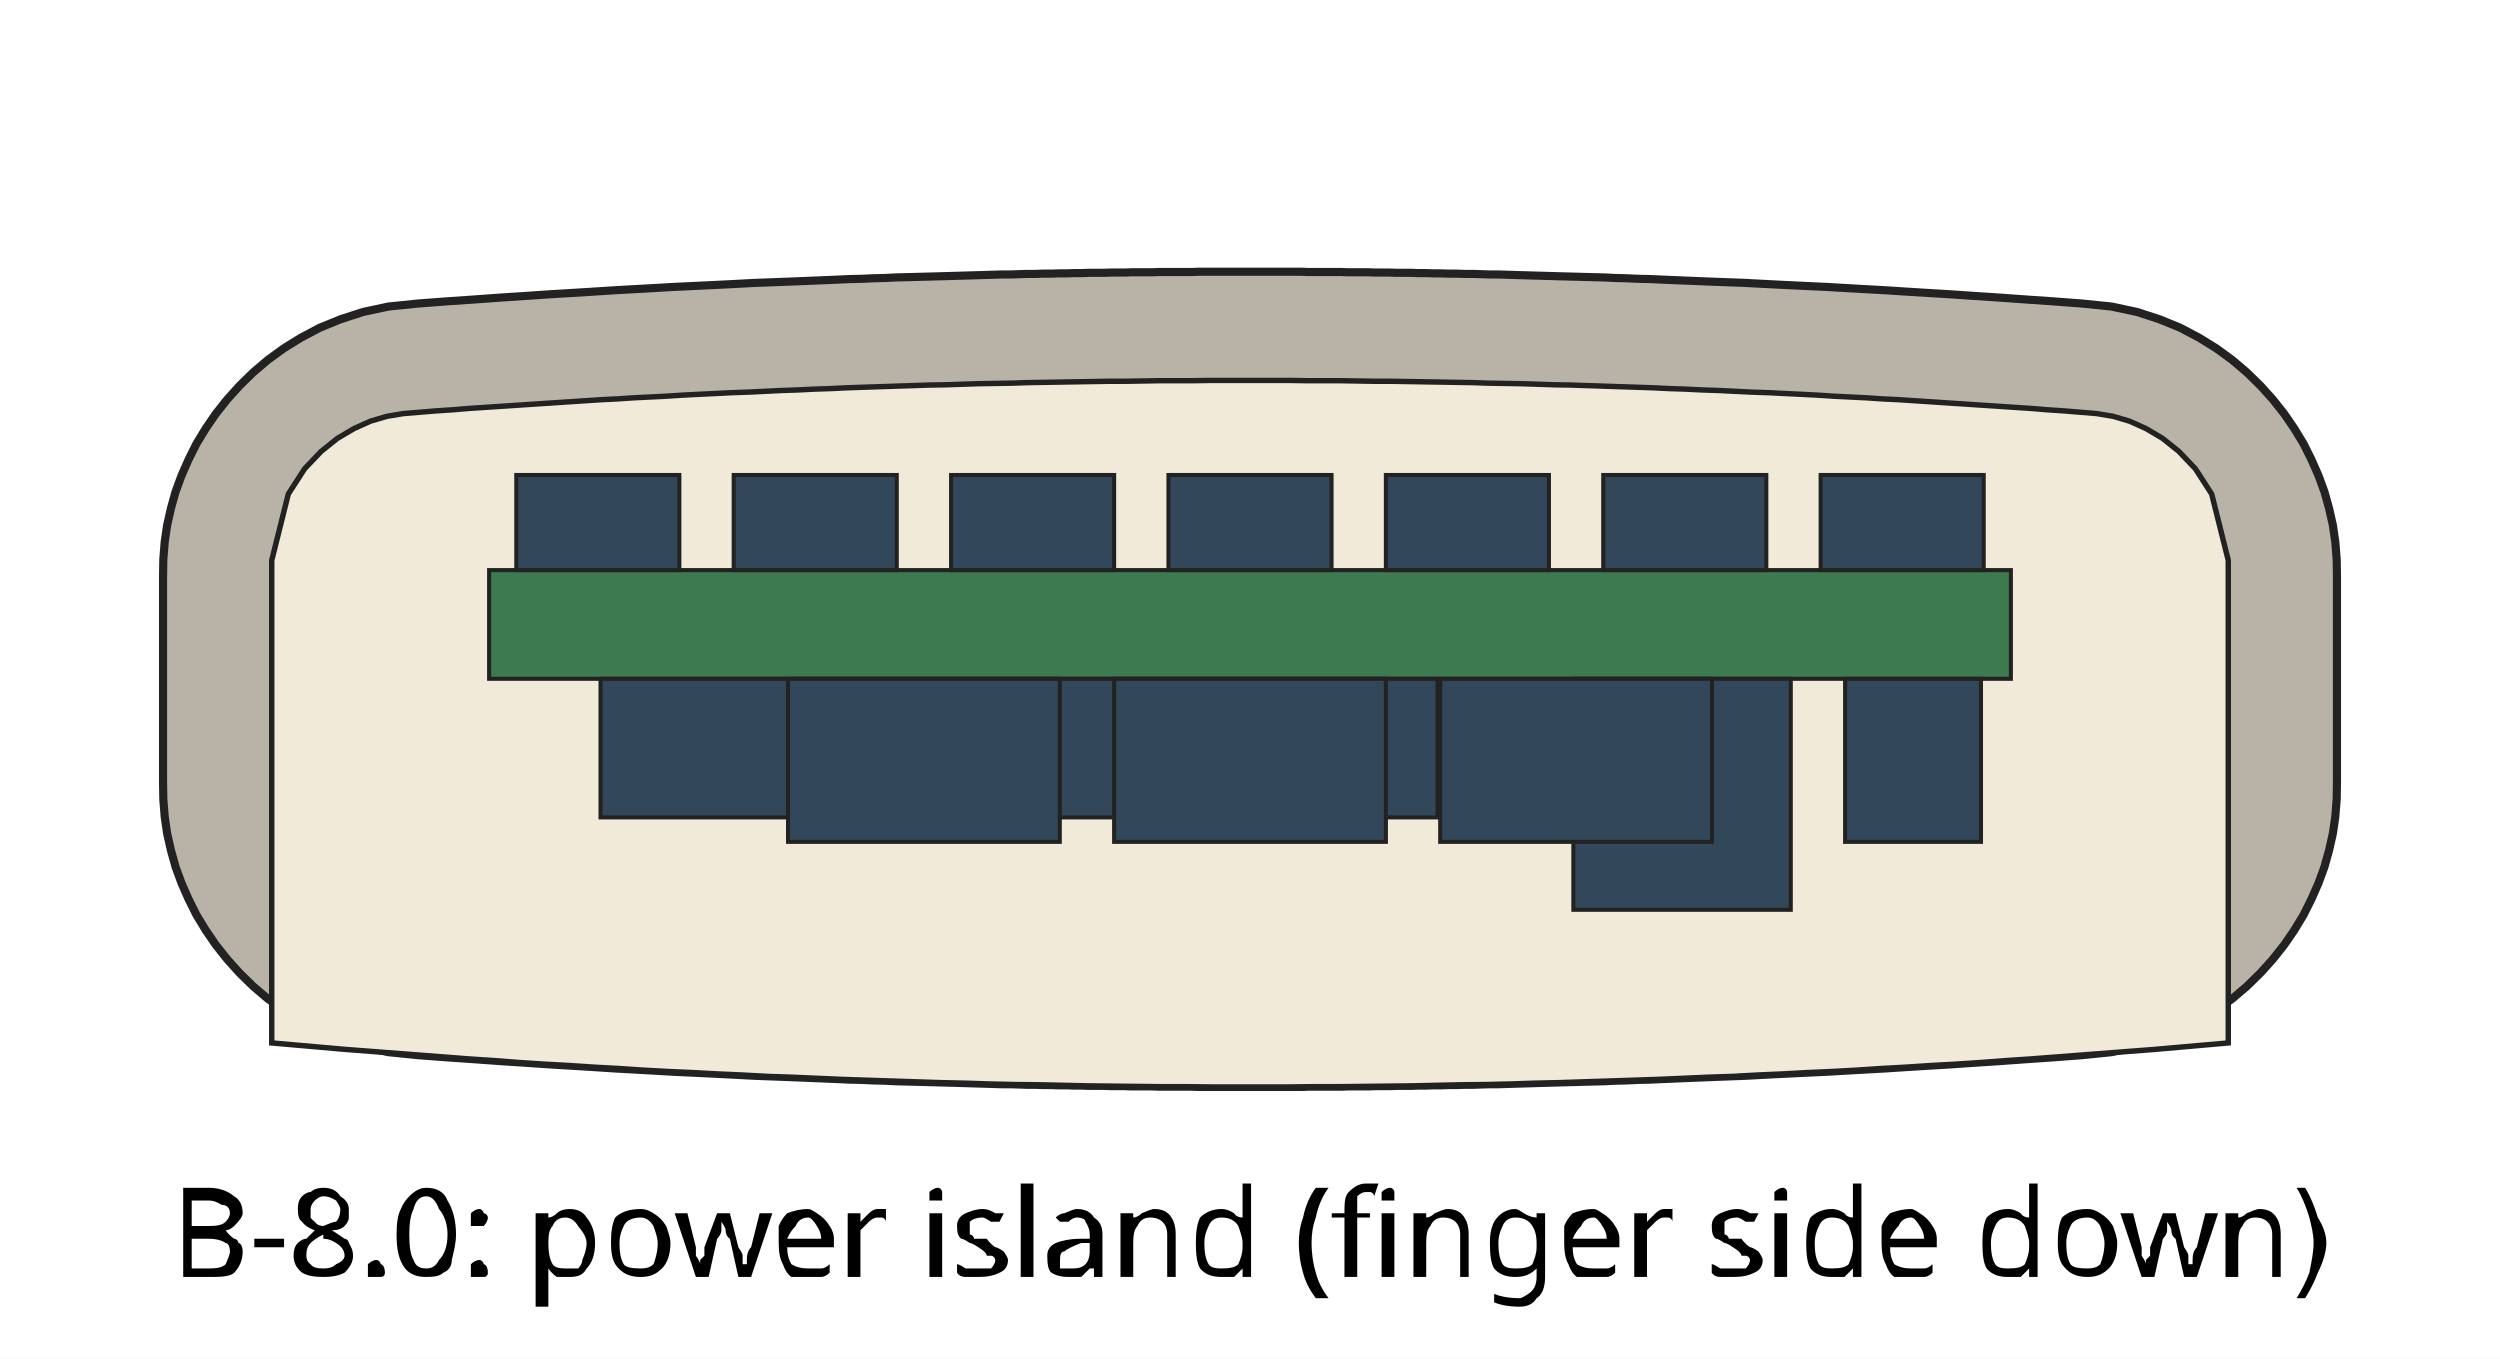
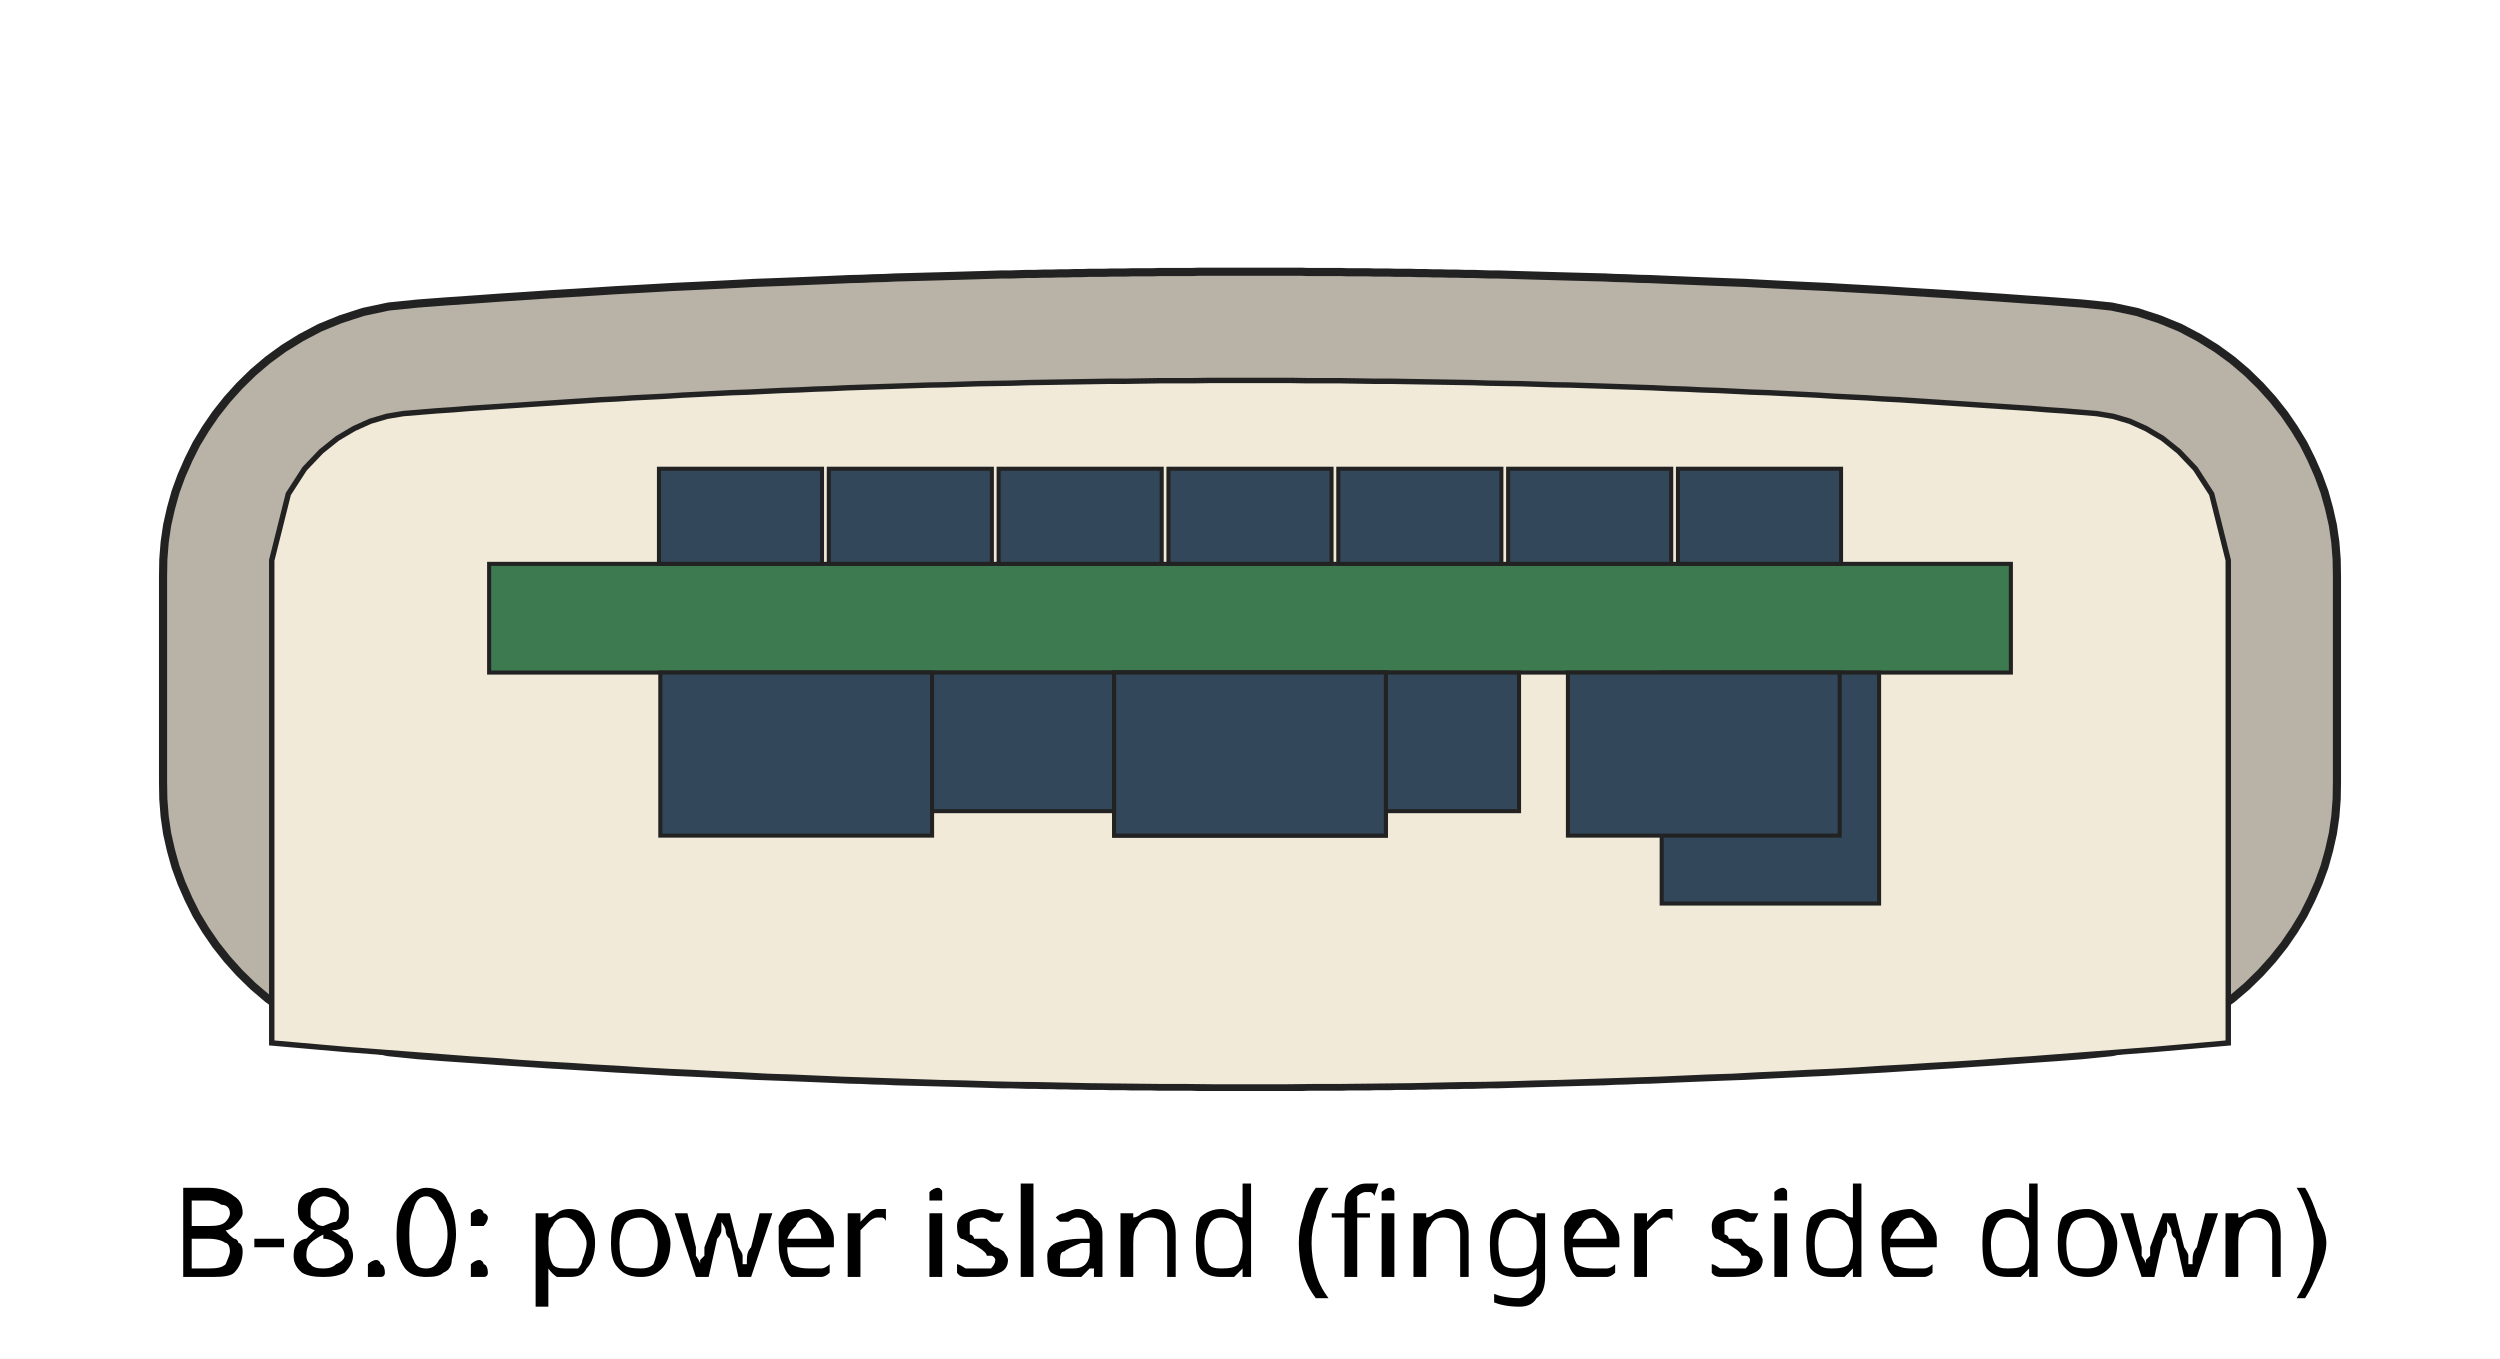
<svg xmlns="http://www.w3.org/2000/svg" viewBox="-4.60 -2.50 9.20 5.00" width="640" font-family="sans-serif">
  <rect x="-4.60" y="-2.50" width="9.20" height="5.00" fill="#fff" />
  <polygon points="0.000,-1.500 0.024,-1.500 0.047,-1.500 0.071,-1.500 0.094,-1.500 0.118,-1.500 0.142,-1.500 0.166,-1.500 0.189,-1.500 0.213,-1.499 0.237,-1.499 0.262,-1.499 0.286,-1.499 0.310,-1.499 0.335,-1.499 0.360,-1.498 0.385,-1.498 0.410,-1.498 0.435,-1.498 0.461,-1.497 0.486,-1.497 0.512,-1.497 0.539,-1.496 0.565,-1.496 0.592,-1.496 0.619,-1.495 0.647,-1.495 0.675,-1.494 0.703,-1.494 0.732,-1.493 0.761,-1.493 0.790,-1.492 0.820,-1.492 0.850,-1.491 0.881,-1.490 0.913,-1.490 0.945,-1.489 0.977,-1.488 1.011,-1.487 1.045,-1.486 1.079,-1.485 1.115,-1.484 1.151,-1.483 1.188,-1.482 1.225,-1.481 1.264,-1.480 1.304,-1.479 1.344,-1.477 1.386,-1.476 1.429,-1.474 1.473,-1.473 1.518,-1.471 1.565,-1.469 1.613,-1.467 1.662,-1.465 1.713,-1.463 1.766,-1.461 1.821,-1.459 1.877,-1.456 1.935,-1.453 1.996,-1.450 2.059,-1.447 2.124,-1.444 2.192,-1.440 2.263,-1.436 2.336,-1.432 2.413,-1.427 2.494,-1.422 2.577,-1.417 2.665,-1.411 2.757,-1.405 2.854,-1.398 2.956,-1.391 3.062,-1.383 3.170,-1.372 3.264,-1.352 3.347,-1.325 3.423,-1.294 3.493,-1.257 3.556,-1.218 3.615,-1.175 3.669,-1.129 3.719,-1.080 3.764,-1.030 3.806,-0.977 3.843,-0.923 3.877,-0.867 3.906,-0.809 3.932,-0.750 3.954,-0.690 3.971,-0.629 3.985,-0.567 3.994,-0.505 3.999,-0.441 4.000,-0.378 4.000,-0.315 4.000,-0.252 4.000,-0.189 4.000,-0.126 4.000,-0.063 4.000,-0.000 4.000,0.063 4.000,0.126 4.000,0.189 4.000,0.252 4.000,0.315 4.000,0.378 3.999,0.441 3.994,0.505 3.985,0.567 3.971,0.629 3.954,0.690 3.932,0.750 3.906,0.809 3.877,0.867 3.843,0.923 3.806,0.977 3.764,1.030 3.719,1.080 3.669,1.129 3.615,1.175 3.556,1.218 3.493,1.257 3.423,1.294 3.347,1.325 3.264,1.352 3.170,1.372 3.062,1.383 2.956,1.391 2.854,1.398 2.757,1.405 2.665,1.411 2.577,1.417 2.494,1.422 2.413,1.427 2.336,1.432 2.263,1.436 2.192,1.440 2.124,1.444 2.059,1.447 1.996,1.450 1.935,1.453 1.877,1.456 1.821,1.459 1.766,1.461 1.713,1.463 1.662,1.465 1.613,1.467 1.565,1.469 1.518,1.471 1.473,1.473 1.429,1.474 1.386,1.476 1.344,1.477 1.304,1.479 1.264,1.480 1.225,1.481 1.188,1.482 1.151,1.483 1.115,1.484 1.079,1.485 1.045,1.486 1.011,1.487 0.977,1.488 0.945,1.489 0.913,1.490 0.881,1.490 0.850,1.491 0.820,1.492 0.790,1.492 0.761,1.493 0.732,1.493 0.703,1.494 0.675,1.494 0.647,1.495 0.619,1.495 0.592,1.496 0.565,1.496 0.539,1.496 0.512,1.497 0.486,1.497 0.461,1.497 0.435,1.498 0.410,1.498 0.385,1.498 0.360,1.498 0.335,1.499 0.310,1.499 0.286,1.499 0.262,1.499 0.237,1.499 0.213,1.499 0.189,1.500 0.166,1.500 0.142,1.500 0.118,1.500 0.094,1.500 0.071,1.500 0.047,1.500 0.024,1.500 0.000,1.500 -0.024,1.500 -0.047,1.500 -0.071,1.500 -0.094,1.500 -0.118,1.500 -0.142,1.500 -0.166,1.500 -0.189,1.500 -0.213,1.499 -0.237,1.499 -0.262,1.499 -0.286,1.499 -0.310,1.499 -0.335,1.499 -0.360,1.498 -0.385,1.498 -0.410,1.498 -0.435,1.498 -0.461,1.497 -0.486,1.497 -0.512,1.497 -0.539,1.496 -0.565,1.496 -0.592,1.496 -0.619,1.495 -0.647,1.495 -0.675,1.494 -0.703,1.494 -0.732,1.493 -0.761,1.493 -0.790,1.492 -0.820,1.492 -0.850,1.491 -0.881,1.490 -0.913,1.490 -0.945,1.489 -0.977,1.488 -1.011,1.487 -1.045,1.486 -1.079,1.485 -1.115,1.484 -1.151,1.483 -1.188,1.482 -1.225,1.481 -1.264,1.480 -1.304,1.479 -1.344,1.477 -1.386,1.476 -1.429,1.474 -1.473,1.473 -1.518,1.471 -1.565,1.469 -1.613,1.467 -1.662,1.465 -1.713,1.463 -1.766,1.461 -1.821,1.459 -1.877,1.456 -1.935,1.453 -1.996,1.450 -2.059,1.447 -2.124,1.444 -2.192,1.440 -2.263,1.436 -2.336,1.432 -2.413,1.427 -2.494,1.422 -2.577,1.417 -2.665,1.411 -2.757,1.405 -2.854,1.398 -2.956,1.391 -3.062,1.383 -3.170,1.372 -3.264,1.352 -3.347,1.325 -3.423,1.294 -3.493,1.257 -3.556,1.218 -3.615,1.175 -3.669,1.129 -3.719,1.080 -3.764,1.030 -3.806,0.977 -3.843,0.923 -3.877,0.867 -3.906,0.809 -3.932,0.750 -3.954,0.690 -3.971,0.629 -3.985,0.567 -3.994,0.505 -3.999,0.441 -4.000,0.378 -4.000,0.315 -4.000,0.252 -4.000,0.189 -4.000,0.126 -4.000,0.063 -4.000,0.000 -4.000,-0.063 -4.000,-0.126 -4.000,-0.189 -4.000,-0.252 -4.000,-0.315 -4.000,-0.378 -3.999,-0.441 -3.994,-0.505 -3.985,-0.567 -3.971,-0.629 -3.954,-0.690 -3.932,-0.750 -3.906,-0.809 -3.877,-0.867 -3.843,-0.923 -3.806,-0.977 -3.764,-1.030 -3.719,-1.080 -3.669,-1.129 -3.615,-1.175 -3.556,-1.218 -3.493,-1.257 -3.423,-1.294 -3.347,-1.325 -3.264,-1.352 -3.170,-1.372 -3.062,-1.383 -2.956,-1.391 -2.854,-1.398 -2.757,-1.405 -2.665,-1.411 -2.577,-1.417 -2.494,-1.422 -2.413,-1.427 -2.336,-1.432 -2.263,-1.436 -2.192,-1.440 -2.124,-1.444 -2.059,-1.447 -1.996,-1.450 -1.935,-1.453 -1.877,-1.456 -1.821,-1.459 -1.766,-1.461 -1.713,-1.463 -1.662,-1.465 -1.613,-1.467 -1.565,-1.469 -1.518,-1.471 -1.473,-1.473 -1.429,-1.474 -1.386,-1.476 -1.344,-1.477 -1.304,-1.479 -1.264,-1.480 -1.225,-1.481 -1.188,-1.482 -1.151,-1.483 -1.115,-1.484 -1.079,-1.485 -1.045,-1.486 -1.011,-1.487 -0.977,-1.488 -0.945,-1.489 -0.913,-1.490 -0.881,-1.490 -0.850,-1.491 -0.820,-1.492 -0.790,-1.492 -0.761,-1.493 -0.732,-1.493 -0.703,-1.494 -0.675,-1.494 -0.647,-1.495 -0.619,-1.495 -0.592,-1.496 -0.565,-1.496 -0.539,-1.496 -0.512,-1.497 -0.486,-1.497 -0.461,-1.497 -0.435,-1.498 -0.410,-1.498 -0.385,-1.498 -0.360,-1.498 -0.335,-1.499 -0.310,-1.499 -0.286,-1.499 -0.262,-1.499 -0.237,-1.499 -0.213,-1.499 -0.189,-1.500 -0.166,-1.500 -0.142,-1.500 -0.118,-1.500 -0.094,-1.500 -0.071,-1.500 -0.047,-1.500 -0.024,-1.500" fill="#b9b2a6" stroke="#222" stroke-width="0.03" />
  <polygon points="-3.600,-0.438 -3.539,-0.682 -3.479,-0.775 -3.418,-0.839 -3.358,-0.887 -3.297,-0.923 -3.237,-0.950 -3.176,-0.968 -3.116,-0.978 -3.055,-0.983 -2.995,-0.988 -2.934,-0.992 -2.874,-0.997 -2.813,-1.001 -2.753,-1.005 -2.692,-1.009 -2.632,-1.013 -2.571,-1.017 -2.511,-1.021 -2.450,-1.025 -2.390,-1.029 -2.329,-1.032 -2.269,-1.036 -2.208,-1.039 -2.148,-1.042 -2.087,-1.046 -2.027,-1.049 -1.966,-1.052 -1.906,-1.055 -1.845,-1.057 -1.785,-1.060 -1.724,-1.063 -1.664,-1.065 -1.603,-1.068 -1.543,-1.070 -1.482,-1.073 -1.422,-1.075 -1.361,-1.077 -1.301,-1.079 -1.240,-1.081 -1.180,-1.083 -1.119,-1.084 -1.059,-1.086 -0.998,-1.088 -0.938,-1.089 -0.877,-1.090 -0.817,-1.092 -0.756,-1.093 -0.696,-1.094 -0.635,-1.095 -0.575,-1.096 -0.514,-1.097 -0.454,-1.097 -0.393,-1.098 -0.333,-1.099 -0.272,-1.099 -0.212,-1.099 -0.151,-1.100 -0.091,-1.100 -0.030,-1.100 0.030,-1.100 0.091,-1.100 0.151,-1.100 0.212,-1.099 0.272,-1.099 0.333,-1.099 0.393,-1.098 0.454,-1.097 0.514,-1.097 0.575,-1.096 0.635,-1.095 0.696,-1.094 0.756,-1.093 0.817,-1.092 0.877,-1.090 0.938,-1.089 0.998,-1.088 1.059,-1.086 1.119,-1.084 1.180,-1.083 1.240,-1.081 1.301,-1.079 1.361,-1.077 1.422,-1.075 1.482,-1.073 1.543,-1.070 1.603,-1.068 1.664,-1.065 1.724,-1.063 1.785,-1.060 1.845,-1.057 1.906,-1.055 1.966,-1.052 2.027,-1.049 2.087,-1.046 2.148,-1.042 2.208,-1.039 2.269,-1.036 2.329,-1.032 2.390,-1.029 2.450,-1.025 2.511,-1.021 2.571,-1.017 2.632,-1.013 2.692,-1.009 2.753,-1.005 2.813,-1.001 2.874,-0.997 2.934,-0.992 2.995,-0.988 3.055,-0.983 3.116,-0.978 3.176,-0.968 3.237,-0.950 3.297,-0.923 3.358,-0.887 3.418,-0.839 3.479,-0.775 3.539,-0.682 3.600,-0.438 3.600,1.338 3.509,1.346 3.418,1.354 3.327,1.362 3.235,1.369 3.144,1.376 3.053,1.383 2.962,1.390 2.871,1.397 2.780,1.403 2.689,1.410 2.597,1.416 2.506,1.421 2.415,1.427 2.324,1.432 2.233,1.438 2.142,1.443 2.051,1.447 1.959,1.452 1.868,1.456 1.777,1.461 1.686,1.464 1.595,1.468 1.504,1.472 1.413,1.475 1.322,1.478 1.230,1.481 1.139,1.484 1.048,1.486 0.957,1.489 0.866,1.491 0.775,1.492 0.684,1.494 0.592,1.496 0.501,1.497 0.410,1.498 0.319,1.499 0.228,1.499 0.137,1.500 0.046,1.500 -0.046,1.500 -0.137,1.500 -0.228,1.499 -0.319,1.499 -0.410,1.498 -0.501,1.497 -0.592,1.496 -0.684,1.494 -0.775,1.492 -0.866,1.491 -0.957,1.489 -1.048,1.486 -1.139,1.484 -1.230,1.481 -1.322,1.478 -1.413,1.475 -1.504,1.472 -1.595,1.468 -1.686,1.464 -1.777,1.461 -1.868,1.456 -1.959,1.452 -2.051,1.447 -2.142,1.443 -2.233,1.438 -2.324,1.432 -2.415,1.427 -2.506,1.421 -2.597,1.416 -2.689,1.410 -2.780,1.403 -2.871,1.397 -2.962,1.390 -3.053,1.383 -3.144,1.376 -3.235,1.369 -3.327,1.362 -3.418,1.354 -3.509,1.346 -3.600,1.338" fill="#f1ead9" stroke="#222" stroke-width="0.02" />
-   <polygon points="-2.800,-0.002 -2.800,-0.402 2.800,-0.402 2.800,-0.002" fill="#3d7a4f" stroke="#222" stroke-width="0.015" />
-   <polygon points="-2.390,0.508 -2.390,-0.002 0.690,-0.002 0.690,0.508" fill="#33475b" stroke="#222" stroke-width="0.015" />
-   <polygon points="1.190,0.848 1.190,-0.002 1.990,-0.002 1.990,0.848" fill="#33475b" stroke="#222" stroke-width="0.015" />
-   <polygon points="2.190,0.598 2.190,-0.002 2.690,-0.002 2.690,0.598" fill="#33475b" stroke="#222" stroke-width="0.015" />
-   <polygon points="-1.700,0.598 -1.700,-0.002 -0.700,-0.002 -0.700,0.598" fill="#33475b" stroke="#222" stroke-width="0.015" />
-   <polygon points="-0.500,0.598 -0.500,-0.002 0.500,-0.002 0.500,0.598" fill="#33475b" stroke="#222" stroke-width="0.015" />
-   <polygon points="0.700,0.598 0.700,-0.002 1.700,-0.002 1.700,0.598" fill="#33475b" stroke="#222" stroke-width="0.015" />
-   <polygon points="-2.700,-0.402 -2.700,-0.752 -2.100,-0.752 -2.100,-0.402" fill="#33475b" stroke="#222" stroke-width="0.015" />
-   <polygon points="-1.900,-0.402 -1.900,-0.752 -1.300,-0.752 -1.300,-0.402" fill="#33475b" stroke="#222" stroke-width="0.015" />
-   <polygon points="-1.100,-0.402 -1.100,-0.752 -0.500,-0.752 -0.500,-0.402" fill="#33475b" stroke="#222" stroke-width="0.015" />
-   <polygon points="-0.300,-0.402 -0.300,-0.752 0.300,-0.752 0.300,-0.402" fill="#33475b" stroke="#222" stroke-width="0.015" />
-   <polygon points="0.500,-0.402 0.500,-0.752 1.100,-0.752 1.100,-0.402" fill="#33475b" stroke="#222" stroke-width="0.015" />
-   <polygon points="1.300,-0.402 1.300,-0.752 1.900,-0.752 1.900,-0.402" fill="#33475b" stroke="#222" stroke-width="0.015" />
-   <polygon points="2.100,-0.402 2.100,-0.752 2.700,-0.752 2.700,-0.402" fill="#33475b" stroke="#222" stroke-width="0.015" />
+   <polygon points="-2.800,-0.025 -2.800,-0.425 2.800,-0.425 2.800,-0.025" fill="#3d7a4f" stroke="#222" stroke-width="0.015" />
+   <polygon points="-2.090,0.485 -2.090,-0.025 0.990,-0.025 0.990,0.485" fill="#33475b" stroke="#222" stroke-width="0.015" />
+   <polygon points="1.515,0.825 1.515,-0.025 2.315,-0.025 2.315,0.825" fill="#33475b" stroke="#222" stroke-width="0.015" />
+   <polygon points="-2.170,0.575 -2.170,-0.025 -1.170,-0.025 -1.170,0.575" fill="#33475b" stroke="#222" stroke-width="0.015" />
+   <polygon points="-0.500,0.575 -0.500,-0.025 0.500,-0.025 0.500,0.575" fill="#33475b" stroke="#222" stroke-width="0.015" />
+   <polygon points="1.170,0.575 1.170,-0.025 2.170,-0.025 2.170,0.575" fill="#33475b" stroke="#222" stroke-width="0.015" />
+   <polygon points="-0.500,0.575 -0.500,-0.025 0.500,-0.025 0.500,0.575" fill="#33475b" stroke="#222" stroke-width="0.015" />
+   <polygon points="-2.175,-0.425 -2.175,-0.775 -1.575,-0.775 -1.575,-0.425" fill="#33475b" stroke="#222" stroke-width="0.015" />
+   <polygon points="-0.925,-0.425 -0.925,-0.775 -0.325,-0.775 -0.325,-0.425" fill="#33475b" stroke="#222" stroke-width="0.015" />
+   <polygon points="0.325,-0.425 0.325,-0.775 0.925,-0.775 0.925,-0.425" fill="#33475b" stroke="#222" stroke-width="0.015" />
+   <polygon points="1.575,-0.425 1.575,-0.775 2.175,-0.775 2.175,-0.425" fill="#33475b" stroke="#222" stroke-width="0.015" />
+   <polygon points="-1.550,-0.425 -1.550,-0.775 -0.950,-0.775 -0.950,-0.425" fill="#33475b" stroke="#222" stroke-width="0.015" />
+   <polygon points="-0.300,-0.425 -0.300,-0.775 0.300,-0.775 0.300,-0.425" fill="#33475b" stroke="#222" stroke-width="0.015" />
+   <polygon points="0.950,-0.425 0.950,-0.775 1.550,-0.775 1.550,-0.425" fill="#33475b" stroke="#222" stroke-width="0.015" />
  <text x="0" y="2.20" font-size="0.45" text-anchor="middle">B-8.0: power island (finger side down)</text>
</svg>
